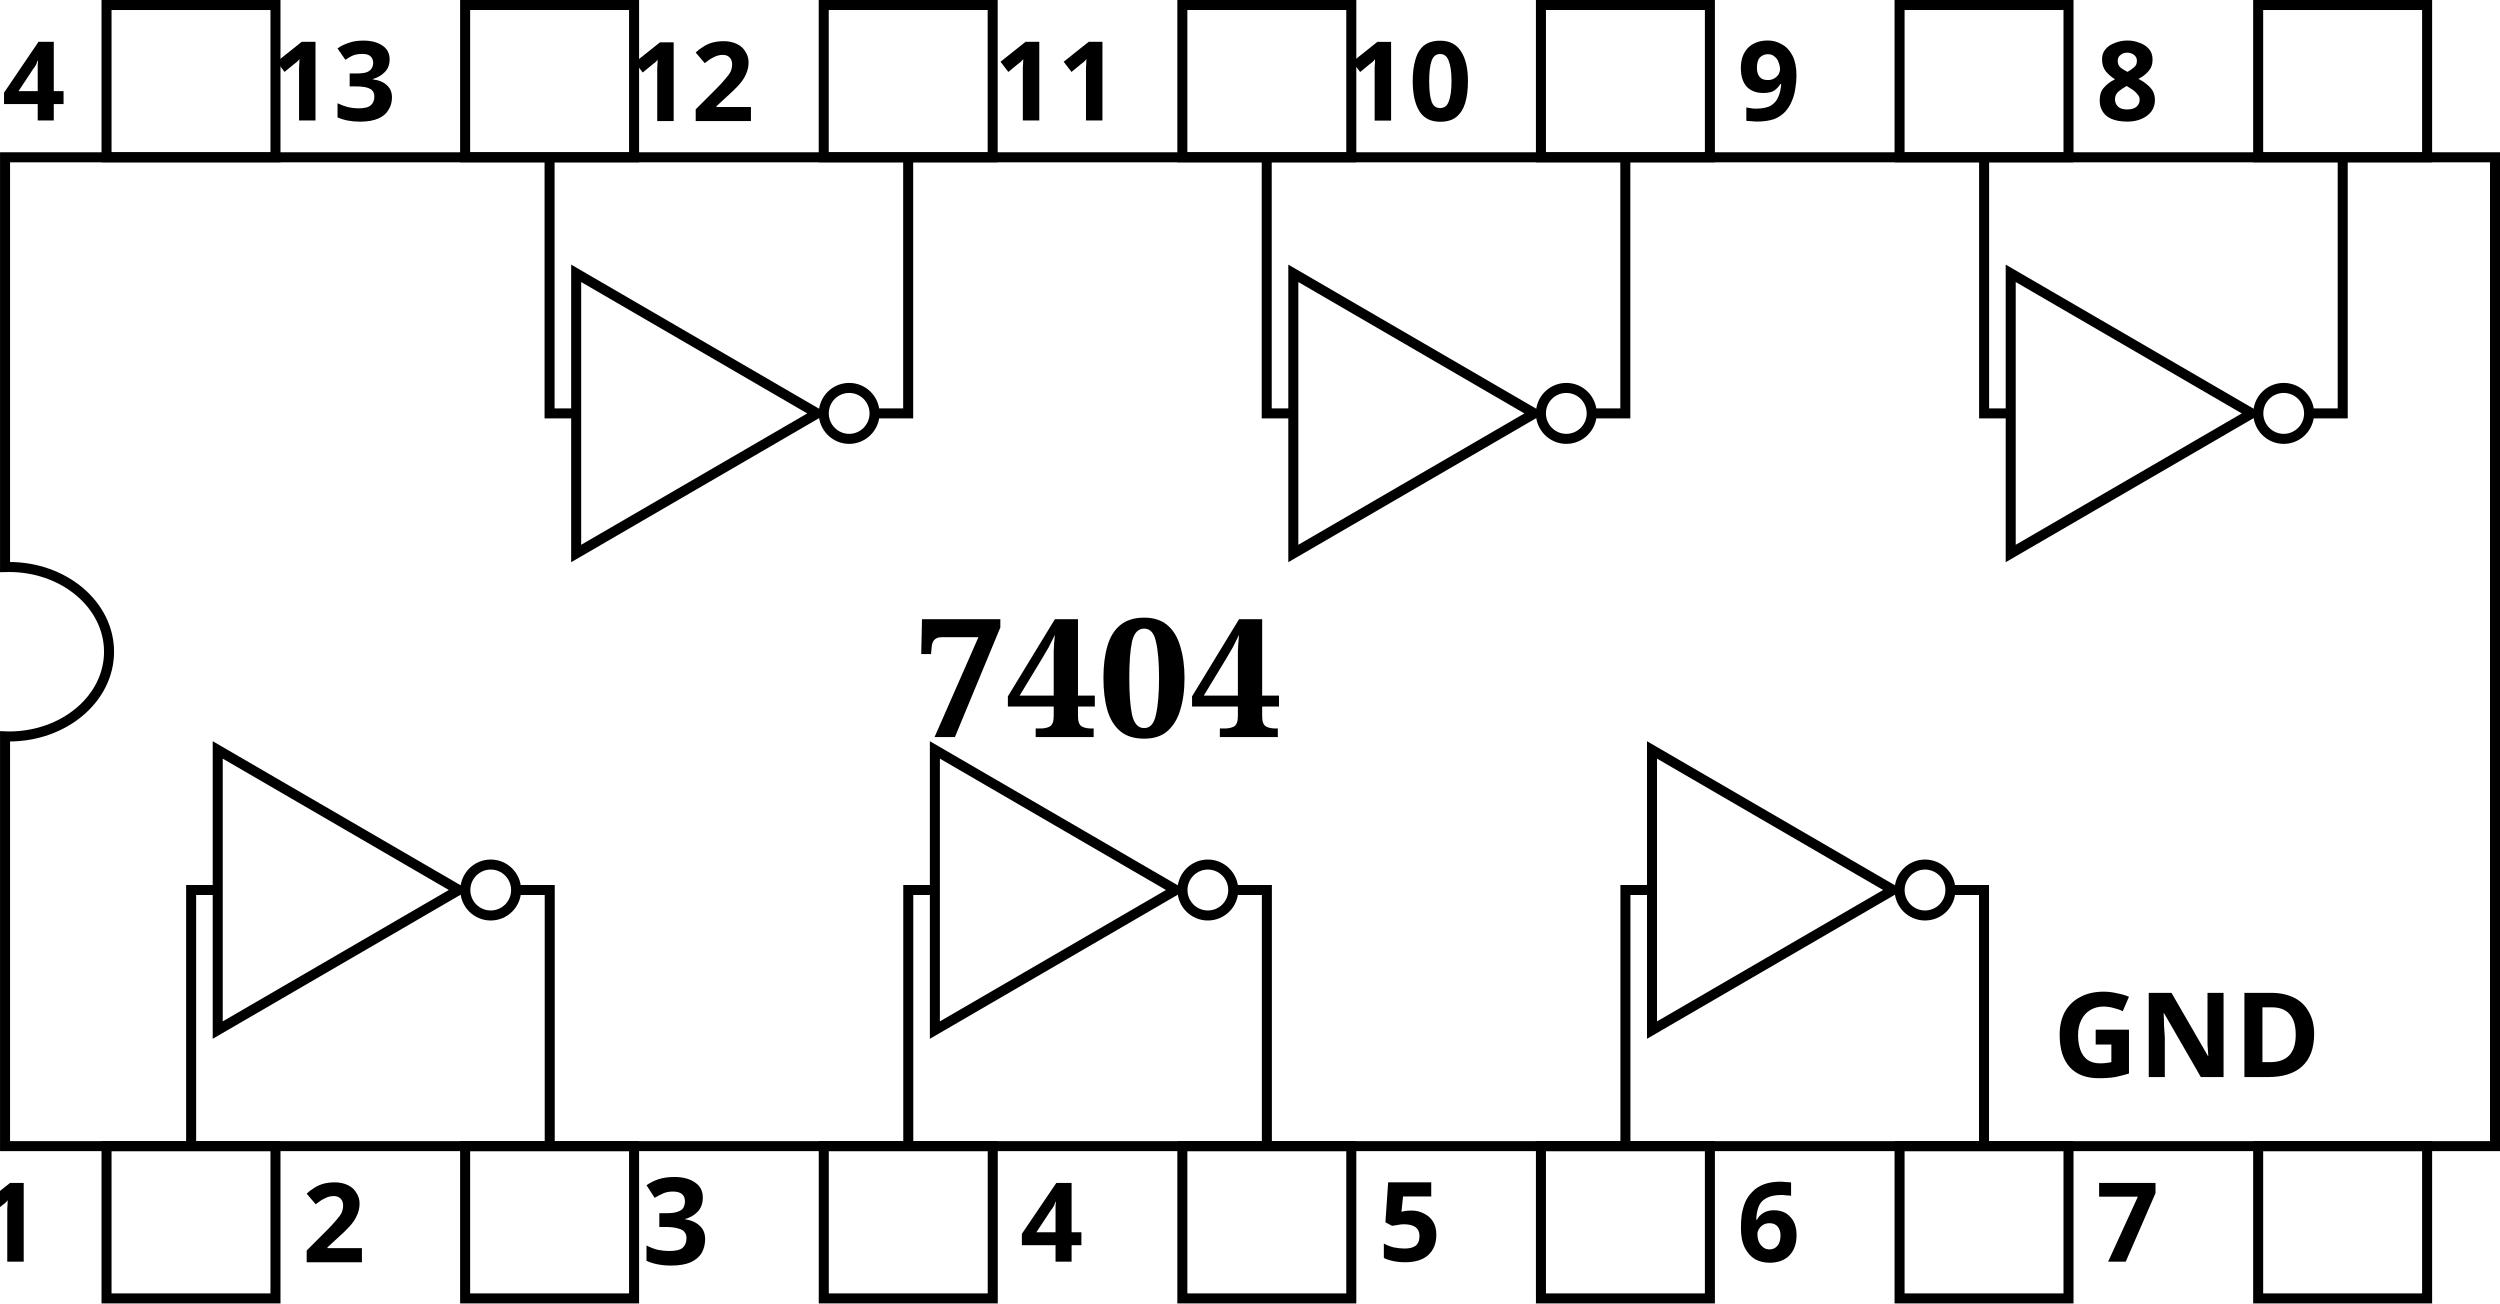
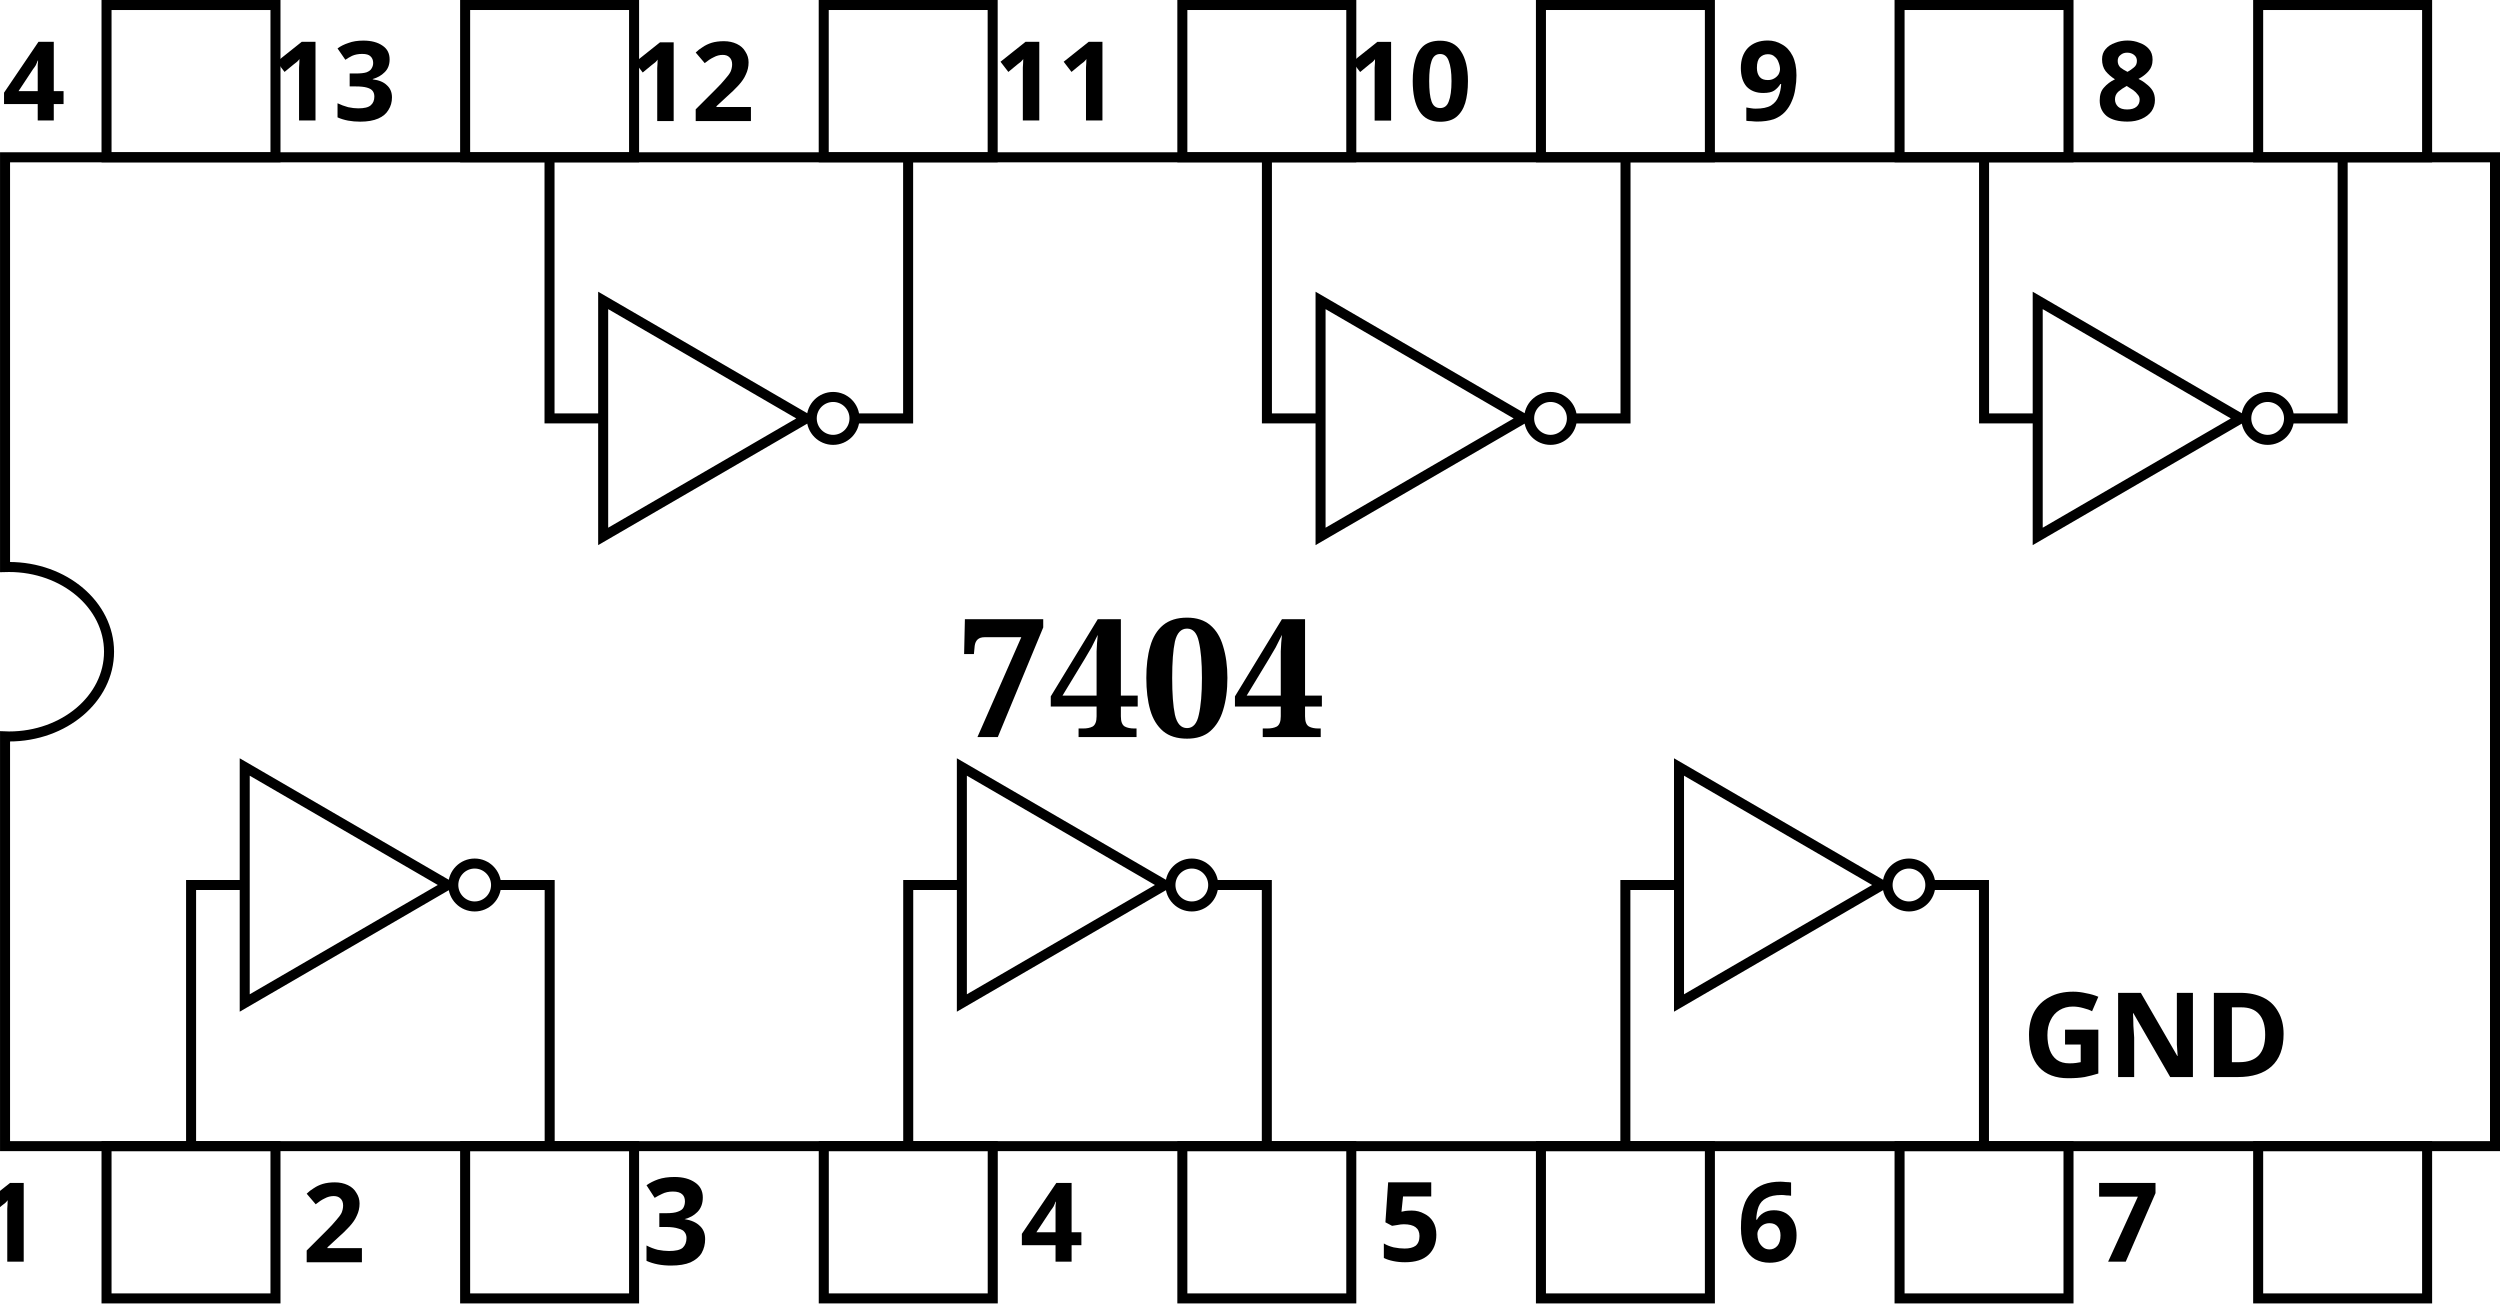
<svg xmlns="http://www.w3.org/2000/svg" width="99.736mm" height="52mm" version="1.1" viewBox="0 0 99.736 52">
  <g transform="translate(-94.01 -55.383)" stroke-width=".4">
-     <g>
-       <g transform="translate(93.878 55.03)" stroke="#000">
-         <g>
+     <g transform="translate(93.878 55.03)" stroke="#000">
+       <g>
+         <path d="m0.333 46.078h99.336v-39.45h-99.336v16.347a3.989 3.381 0 0 1 0.159-0.002 3.989 3.381 0 0 1 3.99 3.38 3.989 3.381 0 0 1-3.99 3.381 3.989 3.381 0 0 1-0.159-0.004z" fill="none" stroke="#000" />
+         <g stroke="#000">
          <g transform="translate(0 .21984)">
            <rect x="90.22" y=".333" width="6.74" height="6.075" fill="none" stroke="#000" />
            <text x="93.592" y="4.94" fill="#000000" font-family="sans" font-size="4.404px" font-weight="bold" stroke="none" text-align="center" text-anchor="middle" xml:space="preserve">
              <tspan x="93.592" y="4.94" stroke="none" stroke-width=".4">8</tspan>
              <tspan x="93.592" y="10.445" />
            </text>
          </g>
          <g transform="translate(3.4968e-6 .066304)">
            <rect x="75.914" y=".486" width="6.74" height="6.075" fill="none" stroke="#000" />
            <text x="79.293" y="5.091" fill="#000000" font-family="sans" font-size="4.404px" font-weight="bold" stroke="none" text-align="center" text-anchor="middle" xml:space="preserve">
              <tspan x="79.293" y="5.091" stroke="none" stroke-width=".4">9</tspan>
              <tspan x="79.293" y="10.596" />
            </text>
          </g>
          <g transform="translate(6.9936e-6 .066304)">
            <rect x="61.607" y=".486" width="6.74" height="6.075" fill="none" stroke="#000" />
            <text x="64.929" y="5.098" fill="#000000" font-family="sans" font-size="4.404px" font-weight="bold" stroke="none" text-align="center" text-anchor="middle" xml:space="preserve">
              <tspan x="64.929" y="5.098" stroke="none" stroke-width=".4">10</tspan>
              <tspan x="64.929" y="10.602" />
            </text>
          </g>
          <g transform="translate(1.049e-5 .066304)">
            <rect x="47.301" y=".486" width="6.74" height="6.075" fill="none" stroke="#000" />
            <text x="50.891" y="5.096" fill="#000000" font-family="sans" font-size="4.404px" font-weight="bold" stroke="none" text-align="center" text-anchor="middle" xml:space="preserve">
              <tspan x="50.891" y="5.096" stroke="none" stroke-width=".4">11</tspan>
              <tspan x="50.891" y="10.6" />
            </text>
          </g>
          <g transform="translate(6.3578e-6 .066304)">
            <rect x="32.994" y=".486" width="6.74" height="6.075" fill="none" stroke="#000" />
            <text x="36.307" y="5.118" fill="#000000" font-family="sans" font-size="4.404px" font-weight="bold" stroke="none" text-align="center" text-anchor="middle" xml:space="preserve">
              <tspan x="36.307" y="5.118" stroke="none" stroke-width=".4">12</tspan>
              <tspan x="36.307" y="10.622" />
            </text>
          </g>
          <g transform="translate(-1.5895e-6 .066303)">
            <rect x="18.688" y=".486" width="6.74" height="6.075" fill="none" stroke="#000" />
            <text x="22.016" y="5.096" fill="#000000" font-family="sans" font-size="4.404px" font-weight="bold" stroke="none" text-align="center" text-anchor="middle" xml:space="preserve">
              <tspan x="22.016" y="5.096" stroke="none" stroke-width=".4">13</tspan>
              <tspan x="22.016" y="10.6" />
            </text>
          </g>
          <g>
            <rect x="4.382" y=".553" width="6.74" height="6.075" fill="none" stroke="#000" />
            <text x="7.659" y="5.162" fill="#000000" font-family="sans" font-size="4.404px" font-weight="bold" stroke="none" text-align="center" text-anchor="middle" xml:space="preserve">
              <tspan x="7.659" y="5.162" fill="#000000" font-size="4.404px" stroke="none" stroke-width=".4">14</tspan>
            </text>
          </g>
        </g>
-         <g transform="translate(0 -.10663)">
+         <g transform="translate(0 -.10663)" stroke="#000">
          <g stroke-width=".4">
            <g>
              <rect x="90.22" y="46.184" width="6.74" height="6.075" fill="none" stroke="#000" />
              <text x="93.603" y="50.794" fill="#000000" font-family="sans" font-size="4.404px" font-weight="bold" stroke="none" text-align="center" text-anchor="middle" xml:space="preserve">
                <tspan x="93.603" y="50.794" fill="#000000" font-size="4.404px" stroke="none" stroke-width=".4">7</tspan>
              </text>
            </g>
            <g>
              <rect x="75.914" y="46.184" width="6.74" height="6.075" fill="none" stroke="#000" />
              <text x="79.279" y="50.789" fill="#000000" font-family="sans" font-size="4.404px" font-weight="bold" stroke="none" text-align="center" text-anchor="middle" xml:space="preserve">
                <tspan x="79.279" y="50.789" fill="#000000" font-size="4.404px" stroke="none" stroke-width=".4">6</tspan>
              </text>
            </g>
            <g>
              <rect x="61.607" y="46.184" width="6.74" height="6.075" fill="none" stroke="#000" />
              <text x="64.971" y="50.772" fill="#000000" font-family="sans" font-size="4.404px" font-weight="bold" stroke="none" text-align="center" text-anchor="middle" xml:space="preserve">
                <tspan x="64.971" y="50.772" fill="#000000" font-size="4.404px" stroke="none" stroke-width=".4">5</tspan>
              </text>
            </g>
            <g>
              <rect x="47.301" y="46.184" width="6.74" height="6.075" fill="none" stroke="#000" />
              <text x="50.671" y="50.794" fill="#000000" font-family="sans" font-size="4.404px" font-weight="bold" stroke="none" text-align="center" text-anchor="middle" xml:space="preserve">
                <tspan x="50.671" y="50.794" fill="#000000" font-size="4.404px" stroke="none" stroke-width=".4">4</tspan>
              </text>
            </g>
          </g>
          <g transform="matrix(1.0004 0 0 .99633 -.012915 .16553)" stroke-width=".401">
            <rect x="32.996" y="46.187" width="6.738" height="6.098" fill="none" stroke="#000" />
            <text transform="scale(.99107 1.009)" x="36.697" y="50.469" fill="#000000" font-family="sans" font-size="4.797px" font-weight="bold" stroke="none" text-align="center" text-anchor="middle" xml:space="preserve">
              <tspan x="36.697" y="50.469" stroke="none" stroke-width=".401">3</tspan>
              <tspan x="36.697" y="56.465" />
            </text>
          </g>
          <g stroke-width=".4">
            <rect x="18.688" y="46.184" width="6.74" height="6.075" fill="none" stroke="#000" />
            <text x="22.047" y="50.816" fill="#000000" font-family="sans" font-size="4.404px" font-weight="bold" stroke="none" text-align="center" text-anchor="middle" xml:space="preserve">
              <tspan x="22.047" y="50.816" stroke="none" stroke-width=".4">2</tspan>
              <tspan x="22.047" y="56.32" />
            </text>
          </g>
          <g stroke-width=".4">
            <text x="7.972" y="50.794" fill="#000000" font-family="sans" font-size="4.404px" font-weight="bold" stroke="none" text-align="center" text-anchor="middle" xml:space="preserve">
              <tspan x="7.972" y="50.794" fill="#000000" font-size="4.404px" stroke="none" stroke-width=".4">1</tspan>
            </text>
            <rect x="4.382" y="46.184" width="6.74" height="6.075" fill="none" stroke="#000" />
          </g>
        </g>
-         <path d="m0.333 46.078h99.336v-39.45h-99.336v16.347a3.989 3.381 0 0 1 0.159-0.002 3.989 3.381 0 0 1 3.99 3.38 3.989 3.381 0 0 1-3.99 3.381 3.989 3.381 0 0 1-0.159-0.004z" fill="none" />
+         <g transform="translate(0 -.25268)" fill="#000000" stroke="none" text-anchor="middle">
+           <text x="7.559" y="11.919" font-family="sans" font-size="4.695px" text-align="center" xml:space="preserve">
+             <tspan x="7.559" y="11.919" fill="#000000" font-family="sans-serif" font-size="4.695px" font-weight="bold" stroke="none" stroke-width=".4">V<tspan baseline-shift="sub" fill="#000000" font-size="4.695px" stroke="none" stroke-width=".4">CC</tspan>
+             </tspan>
+           </text>
+           <text x="92.873" y="43.574" font-family="sans-serif" font-size="4.695px" font-weight="bold" text-align="center" xml:space="preserve">
+             <tspan x="92.873" y="43.574" fill="#000000" stroke="none" stroke-width=".4">GND</tspan>
+           </text>
+         </g>
      </g>
-       <g transform="translate(93.878 54.777)" fill="#000000" text-anchor="middle">
-         <text x="7.559" y="11.919" font-family="sans" font-size="4.695px" text-align="center" xml:space="preserve">
-           <tspan x="7.559" y="11.919" fill="#000000" font-family="sans-serif" font-size="4.695px" font-weight="bold" stroke-width=".4">V<tspan baseline-shift="sub" fill="#000000" font-size="4.695px" stroke-width=".4">CC</tspan>
-           </tspan>
-         </text>
-         <text x="92.873" y="43.574" font-family="sans-serif" font-size="4.695px" font-weight="bold" text-align="center" xml:space="preserve">
-           <tspan x="92.873" y="43.574" fill="#000000" stroke-width=".4">GND</tspan>
-         </text>
+       <g transform="translate(-93.878 -55.03)" fill="none" stroke="#000">
+         <path d="m113.8 90.689 2.139-1.7e-5 7e-5 10.419m-14.306-2.8e-4v-10.418h2.14m10.027 1.7e-5c0 0.475-0.382 0.856-0.853 0.856s-0.853-0.381-0.853-0.856c0-0.471 0.382-0.856 0.853-0.856s0.853 0.385 0.853 0.856zm-10.027 4.707v-9.415l8.101 4.707z" />
+         <path d="m142.41 90.689 2.139-1.7e-5 7e-5 10.419m-14.306-2.8e-4v-10.418h2.14m10.027 1.7e-5c0 0.475-0.382 0.856-0.853 0.856s-0.853-0.381-0.853-0.856c0-0.471 0.382-0.856 0.853-0.856s0.853 0.385 0.853 0.856zm-10.027 4.707v-9.415l8.101 4.707z" />
+         <path d="m171.02 90.689 2.139-1.7e-5 7e-5 10.419m-14.306-2.8e-4v-10.418h2.14m10.027 1.7e-5c0 0.475-0.382 0.856-0.853 0.856s-0.853-0.381-0.853-0.856c0-0.471 0.382-0.856 0.853-0.856s0.853 0.385 0.853 0.856zm-10.027 4.707v-9.415l8.101 4.707z" />
+         <path d="m128.1 72.076 2.139 1e-5 7e-5 -10.419m-14.306 2.8e-4v10.418h2.14m10.027-1e-5c0-0.475-0.382-0.856-0.853-0.856s-0.853 0.381-0.853 0.856c0 0.471 0.382 0.856 0.853 0.856s0.853-0.385 0.853-0.856zm-10.027-4.707v9.415l8.101-4.707z" />
+         <path d="m156.72 72.076 2.139 1e-5 7e-5 -10.419m-14.306 2.8e-4v10.418h2.14m10.027-1e-5c0-0.475-0.382-0.856-0.853-0.856s-0.853 0.381-0.853 0.856c0 0.471 0.382 0.856 0.853 0.856s0.853-0.385 0.853-0.856zm-10.027-4.707v9.415l8.101-4.707z" />
+         <path d="m185.33 72.076 2.139 1e-5 7e-5 -10.419m-14.306 2.8e-4v10.418h2.14m10.027-1e-5c0-0.475-0.382-0.856-0.853-0.856s-0.853 0.381-0.853 0.856c0 0.471 0.382 0.856 0.853 0.856s0.853-0.385 0.853-0.856zm-10.027-4.707v9.415l8.101-4.707z" />
      </g>
-       <text x="143.796" y="84.787" fill="#000000" font-family="sans-serif" font-size="6.573px" font-weight="bold" text-align="center" text-anchor="middle" xml:space="preserve">
-         <tspan x="143.796" y="84.787" fill="#000000" font-family="serif" font-size="6.573px" font-weight="bold" stroke-width=".4">7404</tspan>
-       </text>
    </g>
-     <g fill="none" stroke="#000">
-       <path d="m128.9 71.876 1.341 2.1e-5 7e-5 -10.219m-14.306 2.8e-4v10.218l1.061-1e-6m11.904-2e-5c0-0.564-0.454-1.016-1.013-1.016s-1.013 0.452-1.013 1.016c0 0.559 0.454 1.016 1.013 1.016s1.013-0.457 1.013-1.016zm-11.904-5.588v11.177l9.617-5.588z" />
-       <path d="m157.51 71.876 1.341 2.1e-5 7e-5 -10.219m-14.306 2.8e-4v10.218l1.061-1e-6m11.904-2e-5c0-0.564-0.454-1.016-1.013-1.016s-1.013 0.452-1.013 1.016c0 0.559 0.454 1.016 1.013 1.016s1.013-0.457 1.013-1.016zm-11.904-5.588v11.177l9.617-5.588z" />
-       <path d="m186.13 71.876 1.341 2.1e-5 7e-5 -10.219m-14.306 2.8e-4v10.218l1.061-1e-6m11.904-2e-5c0-0.564-0.454-1.016-1.013-1.016s-1.013 0.452-1.013 1.016c0 0.559 0.454 1.016 1.013 1.016s1.013-0.457 1.013-1.016zm-11.904-5.588v11.177l9.617-5.588z" />
-       <path d="m114.6 90.889 1.341-2.1e-5 7e-5 10.219m-14.306-2.8e-4v-10.218l1.061 1e-6m11.904 2e-5c0 0.564-0.454 1.016-1.013 1.016s-1.013-0.452-1.013-1.016c0-0.559 0.454-1.016 1.013-1.016s1.013 0.457 1.013 1.016zm-11.904 5.588v-11.177l9.617 5.588z" />
-       <path d="m143.21 90.889 1.341-2.1e-5 7e-5 10.219m-14.306-2.8e-4v-10.218l1.061 1e-6m11.904 2e-5c0 0.564-0.454 1.016-1.013 1.016s-1.013-0.452-1.013-1.016c0-0.559 0.454-1.016 1.013-1.016s1.013 0.457 1.013 1.016zm-11.904 5.588v-11.177l9.617 5.588z" />
-       <path d="m171.82 90.889 1.341-2.1e-5 7e-5 10.219m-14.306-2.8e-4v-10.218l1.061 1e-6m11.904 2e-5c0 0.564-0.454 1.016-1.013 1.016s-1.013-0.452-1.013-1.016c0-0.559 0.454-1.016 1.013-1.016s1.013 0.457 1.013 1.016zm-11.904 5.588v-11.177l9.617 5.588z" />
-     </g>
+     <text x="143.796" y="84.787" fill="#000000" font-family="sans-serif" font-size="6.573px" font-weight="bold" text-align="center" text-anchor="middle" xml:space="preserve">
+       <tspan x="143.796" y="84.787" fill="#000000" font-family="serif" font-size="6.573px" font-weight="bold" stroke-width=".4">7404</tspan>
+     </text>
  </g>
</svg>
